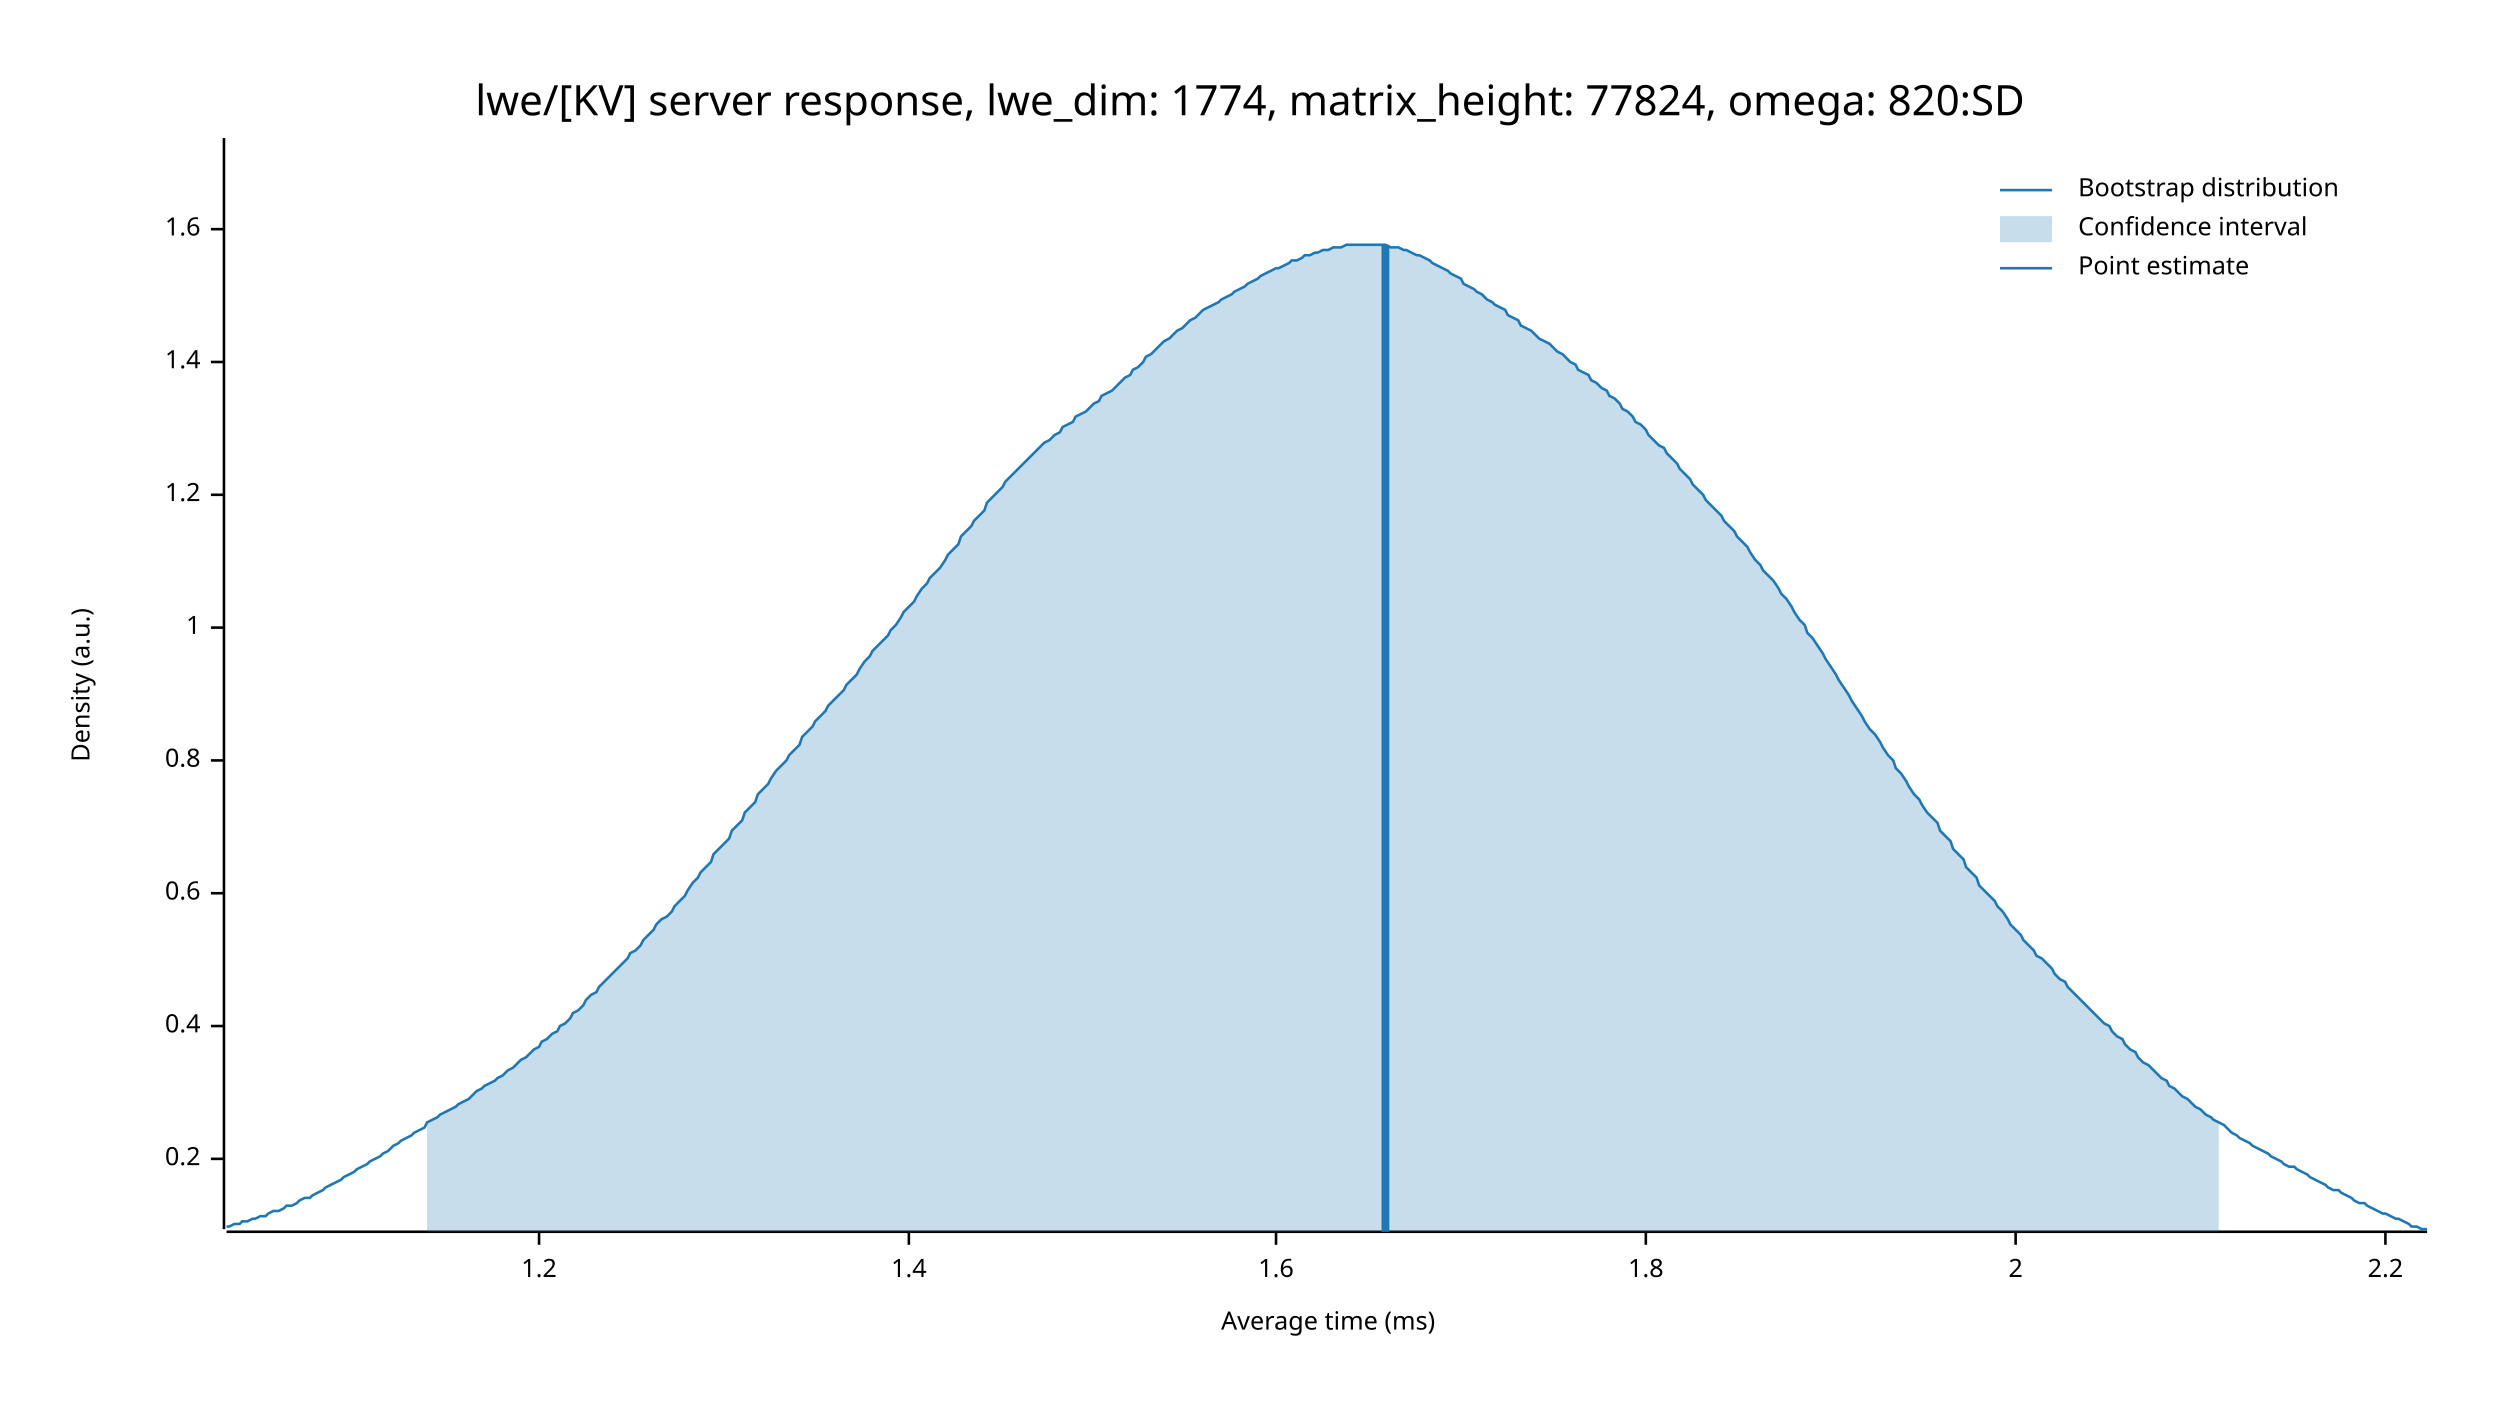
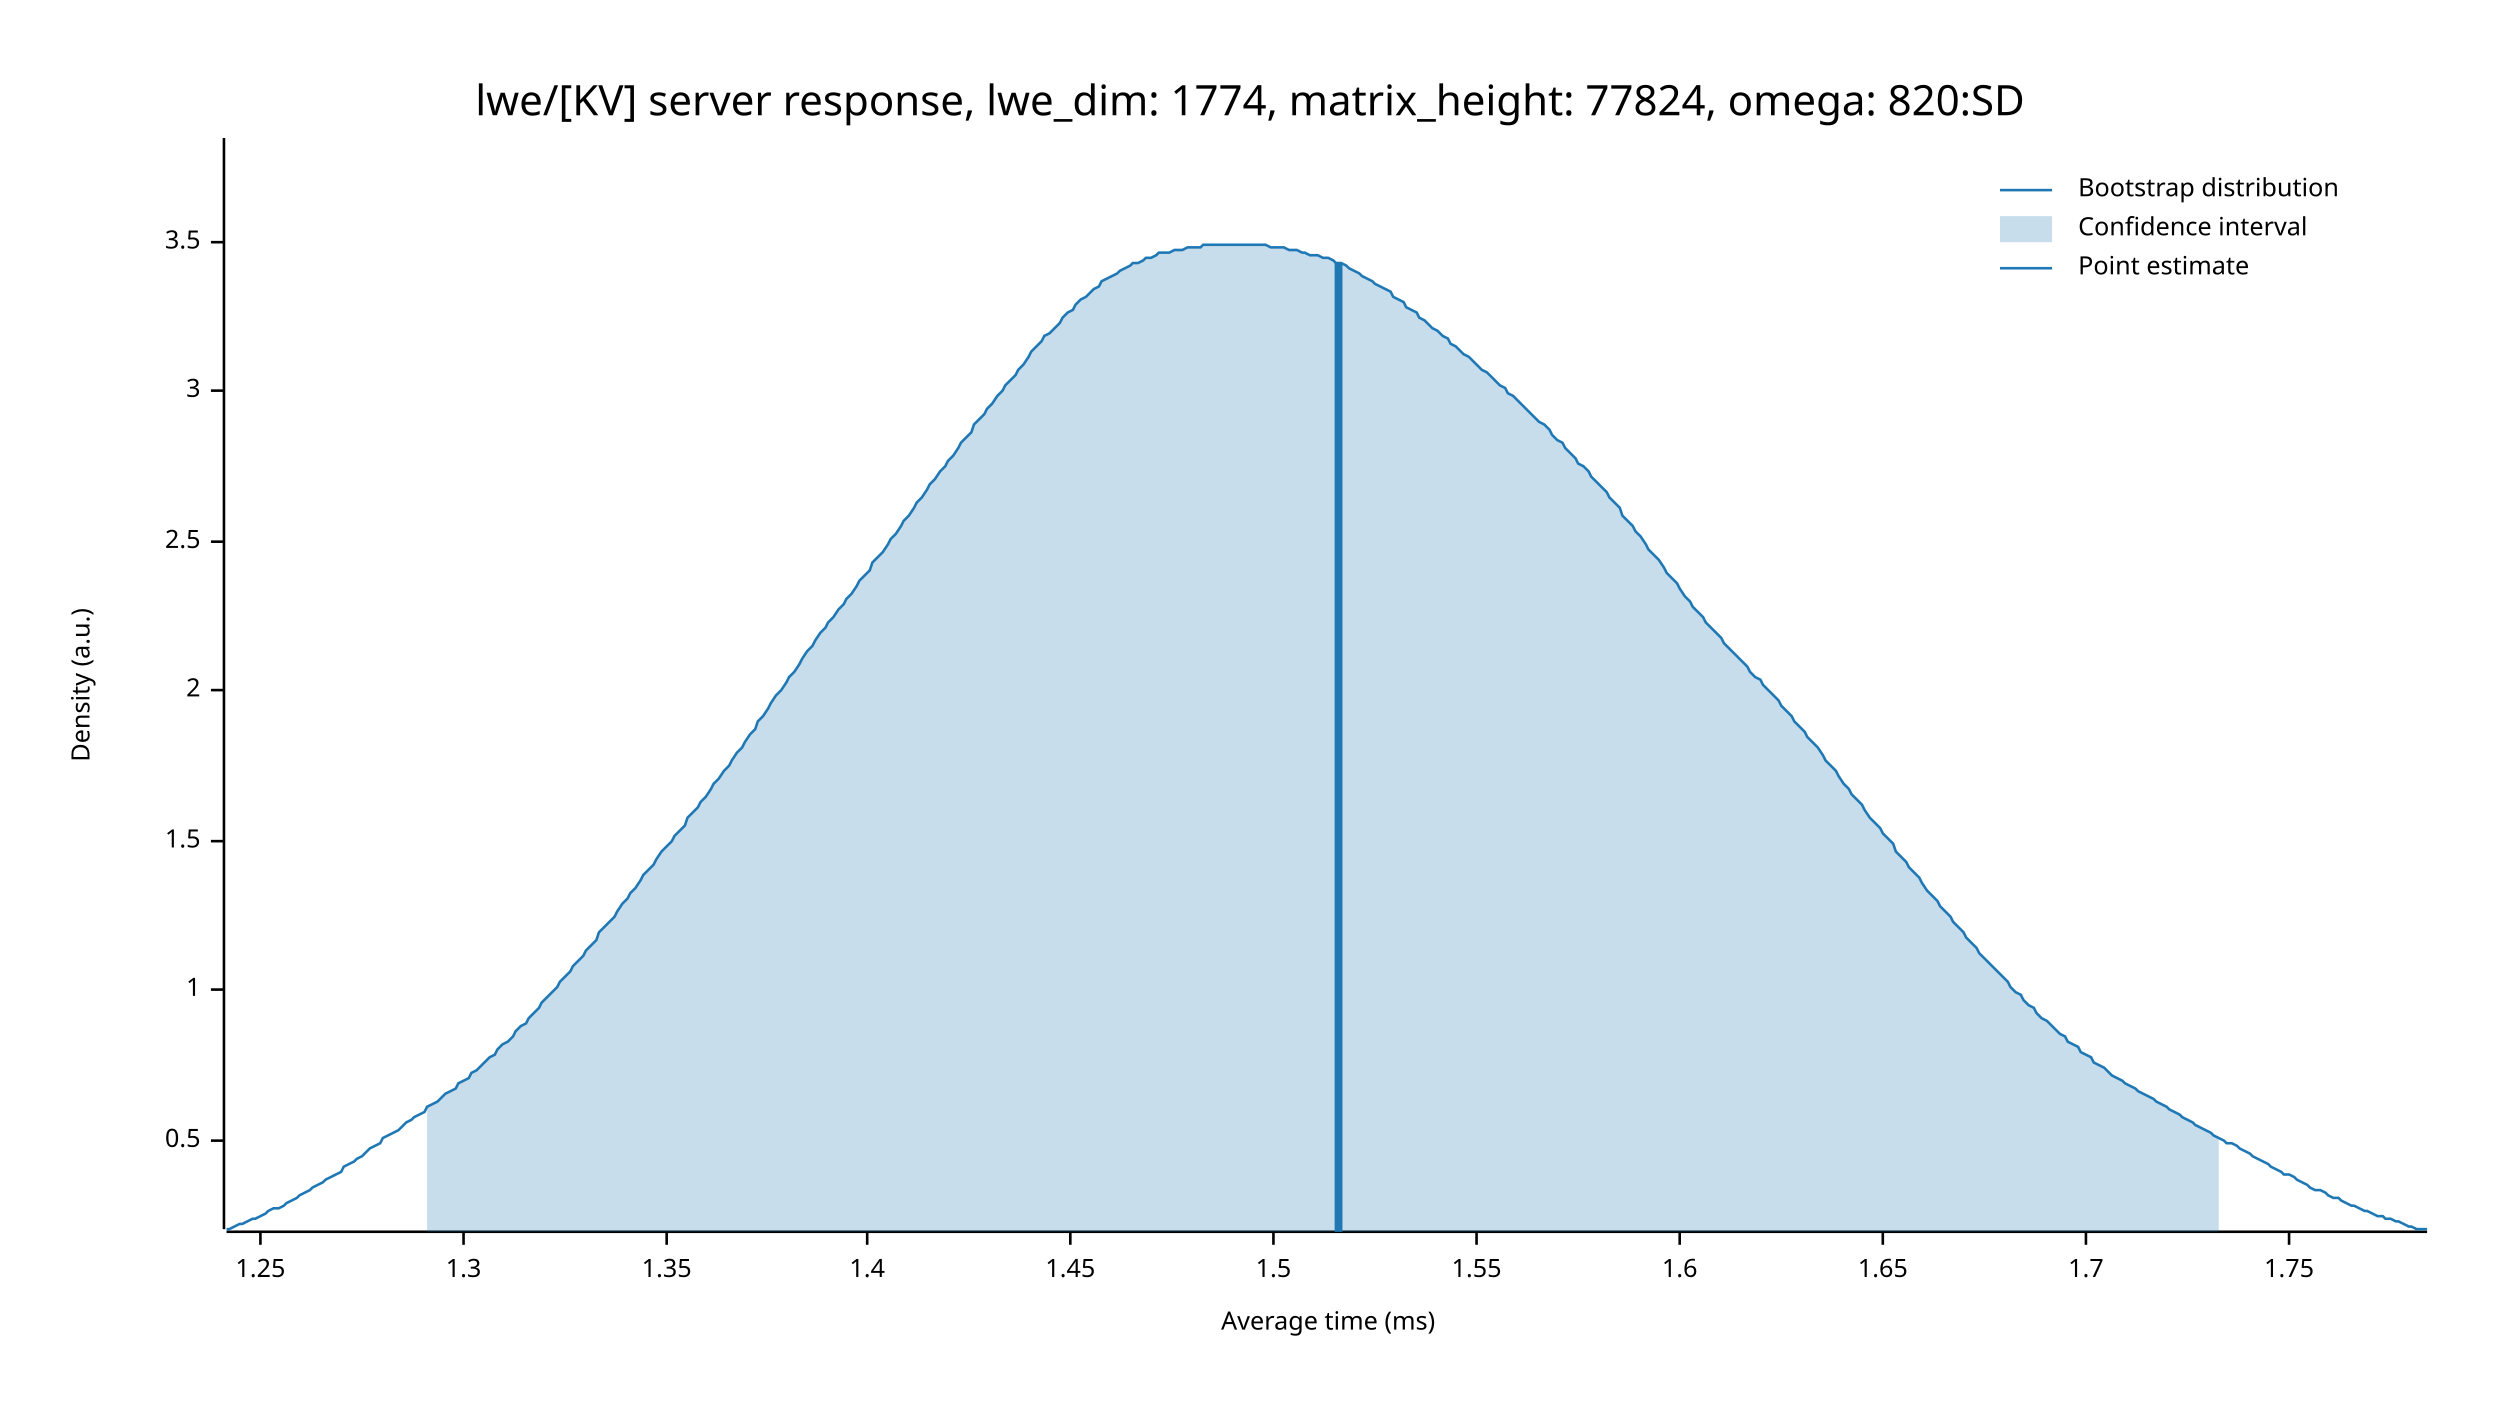
<svg xmlns="http://www.w3.org/2000/svg" width="960" height="540" viewBox="0 0 960 540">
  <text x="480" y="32" dy="0.76em" text-anchor="middle" font-family="sans-serif" font-size="16.129" opacity="1" fill="#000000">
lwe/[KV] server response, lwe_dim: 1774, matrix_height: 77824, omega: 820:SD
</text>
  <text x="27" y="263" dy="0.76em" text-anchor="middle" font-family="sans-serif" font-size="9.677" opacity="1" fill="#000000" transform="rotate(270, 27, 263)">
Density (a.u.)
</text>
  <text x="510" y="513" dy="-0.5ex" text-anchor="middle" font-family="sans-serif" font-size="9.677" opacity="1" fill="#000000">
Average time (ms)
</text>
  <polyline fill="none" opacity="1" stroke="#000000" stroke-width="1" points="86,53 86,472 " />
-   <text x="77" y="445" dy="0.5ex" text-anchor="end" font-family="sans-serif" font-size="9.677" opacity="1" fill="#000000">
- 0.2
+   <text x="77" y="438" dy="0.5ex" text-anchor="end" font-family="sans-serif" font-size="9.677" opacity="1" fill="#000000">
+ 0.5
</text>
-   <polyline fill="none" opacity="1" stroke="#000000" stroke-width="1" points="81,445 86,445 " />
-   <text x="77" y="394" dy="0.5ex" text-anchor="end" font-family="sans-serif" font-size="9.677" opacity="1" fill="#000000">
- 0.4
- </text>
-   <polyline fill="none" opacity="1" stroke="#000000" stroke-width="1" points="81,394 86,394 " />
-   <text x="77" y="343" dy="0.5ex" text-anchor="end" font-family="sans-serif" font-size="9.677" opacity="1" fill="#000000">
- 0.6
- </text>
-   <polyline fill="none" opacity="1" stroke="#000000" stroke-width="1" points="81,343 86,343 " />
-   <text x="77" y="292" dy="0.5ex" text-anchor="end" font-family="sans-serif" font-size="9.677" opacity="1" fill="#000000">
- 0.8
- </text>
-   <polyline fill="none" opacity="1" stroke="#000000" stroke-width="1" points="81,292 86,292 " />
-   <text x="77" y="241" dy="0.5ex" text-anchor="end" font-family="sans-serif" font-size="9.677" opacity="1" fill="#000000">
+   <polyline fill="none" opacity="1" stroke="#000000" stroke-width="1" points="81,438 86,438 " />
+   <text x="77" y="380" dy="0.5ex" text-anchor="end" font-family="sans-serif" font-size="9.677" opacity="1" fill="#000000">
1
</text>
-   <polyline fill="none" opacity="1" stroke="#000000" stroke-width="1" points="81,241 86,241 " />
-   <text x="77" y="190" dy="0.5ex" text-anchor="end" font-family="sans-serif" font-size="9.677" opacity="1" fill="#000000">
- 1.2
+   <polyline fill="none" opacity="1" stroke="#000000" stroke-width="1" points="81,380 86,380 " />
+   <text x="77" y="323" dy="0.5ex" text-anchor="end" font-family="sans-serif" font-size="9.677" opacity="1" fill="#000000">
+ 1.5
</text>
-   <polyline fill="none" opacity="1" stroke="#000000" stroke-width="1" points="81,190 86,190 " />
-   <text x="77" y="139" dy="0.5ex" text-anchor="end" font-family="sans-serif" font-size="9.677" opacity="1" fill="#000000">
+   <polyline fill="none" opacity="1" stroke="#000000" stroke-width="1" points="81,323 86,323 " />
+   <text x="77" y="265" dy="0.5ex" text-anchor="end" font-family="sans-serif" font-size="9.677" opacity="1" fill="#000000">
+ 2
+ </text>
+   <polyline fill="none" opacity="1" stroke="#000000" stroke-width="1" points="81,265 86,265 " />
+   <text x="77" y="208" dy="0.5ex" text-anchor="end" font-family="sans-serif" font-size="9.677" opacity="1" fill="#000000">
+ 2.5
+ </text>
+   <polyline fill="none" opacity="1" stroke="#000000" stroke-width="1" points="81,208 86,208 " />
+   <text x="77" y="150" dy="0.5ex" text-anchor="end" font-family="sans-serif" font-size="9.677" opacity="1" fill="#000000">
+ 3
+ </text>
+   <polyline fill="none" opacity="1" stroke="#000000" stroke-width="1" points="81,150 86,150 " />
+   <text x="77" y="93" dy="0.5ex" text-anchor="end" font-family="sans-serif" font-size="9.677" opacity="1" fill="#000000">
+ 3.5
+ </text>
+   <polyline fill="none" opacity="1" stroke="#000000" stroke-width="1" points="81,93 86,93 " />
+   <polyline fill="none" opacity="1" stroke="#000000" stroke-width="1" points="87,473 932,473 " />
+   <text x="100" y="483" dy="0.76em" text-anchor="middle" font-family="sans-serif" font-size="9.677" opacity="1" fill="#000000">
+ 1.25
+ </text>
+   <polyline fill="none" opacity="1" stroke="#000000" stroke-width="1" points="100,473 100,478 " />
+   <text x="178" y="483" dy="0.76em" text-anchor="middle" font-family="sans-serif" font-size="9.677" opacity="1" fill="#000000">
+ 1.3
+ </text>
+   <polyline fill="none" opacity="1" stroke="#000000" stroke-width="1" points="178,473 178,478 " />
+   <text x="256" y="483" dy="0.76em" text-anchor="middle" font-family="sans-serif" font-size="9.677" opacity="1" fill="#000000">
+ 1.35
+ </text>
+   <polyline fill="none" opacity="1" stroke="#000000" stroke-width="1" points="256,473 256,478 " />
+   <text x="333" y="483" dy="0.76em" text-anchor="middle" font-family="sans-serif" font-size="9.677" opacity="1" fill="#000000">
1.4
</text>
-   <polyline fill="none" opacity="1" stroke="#000000" stroke-width="1" points="81,139 86,139 " />
-   <text x="77" y="88" dy="0.5ex" text-anchor="end" font-family="sans-serif" font-size="9.677" opacity="1" fill="#000000">
+   <polyline fill="none" opacity="1" stroke="#000000" stroke-width="1" points="333,473 333,478 " />
+   <text x="411" y="483" dy="0.76em" text-anchor="middle" font-family="sans-serif" font-size="9.677" opacity="1" fill="#000000">
+ 1.45
+ </text>
+   <polyline fill="none" opacity="1" stroke="#000000" stroke-width="1" points="411,473 411,478 " />
+   <text x="489" y="483" dy="0.76em" text-anchor="middle" font-family="sans-serif" font-size="9.677" opacity="1" fill="#000000">
+ 1.5
+ </text>
+   <polyline fill="none" opacity="1" stroke="#000000" stroke-width="1" points="489,473 489,478 " />
+   <text x="567" y="483" dy="0.76em" text-anchor="middle" font-family="sans-serif" font-size="9.677" opacity="1" fill="#000000">
+ 1.55
+ </text>
+   <polyline fill="none" opacity="1" stroke="#000000" stroke-width="1" points="567,473 567,478 " />
+   <text x="645" y="483" dy="0.76em" text-anchor="middle" font-family="sans-serif" font-size="9.677" opacity="1" fill="#000000">
1.6
</text>
-   <polyline fill="none" opacity="1" stroke="#000000" stroke-width="1" points="81,88 86,88 " />
-   <polyline fill="none" opacity="1" stroke="#000000" stroke-width="1" points="87,473 932,473 " />
-   <text x="207" y="483" dy="0.76em" text-anchor="middle" font-family="sans-serif" font-size="9.677" opacity="1" fill="#000000">
- 1.2
+   <polyline fill="none" opacity="1" stroke="#000000" stroke-width="1" points="645,473 645,478 " />
+   <text x="723" y="483" dy="0.76em" text-anchor="middle" font-family="sans-serif" font-size="9.677" opacity="1" fill="#000000">
+ 1.65
</text>
-   <polyline fill="none" opacity="1" stroke="#000000" stroke-width="1" points="207,473 207,478 " />
-   <text x="349" y="483" dy="0.76em" text-anchor="middle" font-family="sans-serif" font-size="9.677" opacity="1" fill="#000000">
- 1.4
+   <polyline fill="none" opacity="1" stroke="#000000" stroke-width="1" points="723,473 723,478 " />
+   <text x="801" y="483" dy="0.76em" text-anchor="middle" font-family="sans-serif" font-size="9.677" opacity="1" fill="#000000">
+ 1.7
</text>
-   <polyline fill="none" opacity="1" stroke="#000000" stroke-width="1" points="349,473 349,478 " />
-   <text x="490" y="483" dy="0.76em" text-anchor="middle" font-family="sans-serif" font-size="9.677" opacity="1" fill="#000000">
- 1.6
+   <polyline fill="none" opacity="1" stroke="#000000" stroke-width="1" points="801,473 801,478 " />
+   <text x="879" y="483" dy="0.76em" text-anchor="middle" font-family="sans-serif" font-size="9.677" opacity="1" fill="#000000">
+ 1.75
</text>
-   <polyline fill="none" opacity="1" stroke="#000000" stroke-width="1" points="490,473 490,478 " />
-   <text x="632" y="483" dy="0.76em" text-anchor="middle" font-family="sans-serif" font-size="9.677" opacity="1" fill="#000000">
- 1.8
- </text>
-   <polyline fill="none" opacity="1" stroke="#000000" stroke-width="1" points="632,473 632,478 " />
-   <text x="774" y="483" dy="0.76em" text-anchor="middle" font-family="sans-serif" font-size="9.677" opacity="1" fill="#000000">
- 2
- </text>
-   <polyline fill="none" opacity="1" stroke="#000000" stroke-width="1" points="774,473 774,478 " />
-   <text x="916" y="483" dy="0.76em" text-anchor="middle" font-family="sans-serif" font-size="9.677" opacity="1" fill="#000000">
- 2.2
- </text>
-   <polyline fill="none" opacity="1" stroke="#000000" stroke-width="1" points="916,473 916,478 " />
-   <polyline fill="none" opacity="1" stroke="#1F78B4" stroke-width="1" points="87,471 88,471 90,470 92,470 93,469 95,469 97,468 98,468 100,467 102,467 103,466 105,465 107,465 109,464 110,463 112,463 114,462 115,461 117,460 119,460 120,459 122,458 124,457 125,456 127,455 129,454 131,453 132,452 134,451 136,450 137,449 139,448 141,447 142,446 144,445 146,444 147,443 149,442 151,440 153,439 154,438 156,437 158,436 159,435 161,434 163,433 164,431 166,430 168,429 169,428 171,427 173,426 175,425 176,424 178,423 180,422 181,421 183,419 185,418 186,417 188,416 190,415 191,414 193,413 195,411 197,410 198,409 200,407 202,406 203,405 205,403 207,402 208,400 210,399 212,397 214,396 215,394 217,393 219,391 220,389 222,388 224,386 225,384 227,382 229,381 230,379 232,377 234,375 236,373 237,372 239,370 241,368 242,366 244,365 246,363 247,361 249,359 251,357 252,355 254,353 256,352 258,350 259,348 261,346 263,344 264,342 266,339 268,337 269,335 271,333 273,331 274,328 276,326 278,324 280,322 281,319 283,317 285,315 286,312 288,310 290,308 291,305 293,303 295,301 296,299 298,296 300,294 302,292 303,290 305,288 307,286 308,283 310,281 312,279 313,277 315,275 317,273 318,271 320,269 322,267 324,265 325,263 327,261 329,259 330,257 332,254 334,252 335,250 337,248 339,246 341,244 342,242 344,240 346,237 347,235 349,233 351,231 352,229 354,226 356,224 357,222 359,220 361,218 363,215 364,213 366,211 368,209 369,206 371,204 373,202 374,200 376,198 378,196 379,193 381,191 383,189 385,187 386,185 388,183 390,181 391,180 393,178 395,176 396,175 398,173 400,171 401,170 403,169 405,167 407,166 408,164 410,163 412,162 413,160 415,159 417,158 418,157 420,155 422,154 423,152 425,151 427,150 429,148 430,147 432,145 434,144 435,142 437,141 439,139 440,137 442,136 444,134 445,133 447,131 449,130 451,128 452,127 454,126 456,124 457,123 459,122 461,120 462,119 464,118 466,117 468,116 469,115 471,114 473,113 474,112 476,111 478,110 479,109 481,108 483,107 484,106 486,105 488,104 490,103 491,103 493,102 495,101 496,100 498,100 500,99 501,98 503,98 505,97 506,97 508,96 510,96 512,95 513,95 515,95 517,94 518,94 520,94 522,94 523,94 525,94 527,94 528,94 530,94 532,94 534,95 535,95 537,95 539,96 540,96 542,97 544,98 545,98 547,99 549,100 550,101 552,102 554,103 556,104 557,105 559,106 561,107 562,109 564,110 566,111 567,112 569,113 571,115 573,116 574,117 576,118 578,119 579,121 581,122 583,123 584,125 586,126 588,127 589,128 591,130 593,131 595,132 596,133 598,135 600,136 601,137 603,139 605,140 606,142 608,143 610,144 611,146 613,147 615,149 617,150 618,152 620,153 622,155 623,157 625,158 627,160 628,162 630,163 632,165 633,167 635,169 637,171 639,172 640,174 642,176 644,178 645,180 647,182 649,184 650,186 652,188 654,190 655,192 657,194 659,196 661,198 662,200 664,202 666,204 667,206 669,208 671,210 672,212 674,215 676,217 677,219 679,221 681,223 683,226 684,228 686,230 688,233 689,235 691,238 693,240 694,243 696,245 698,248 700,251 701,253 703,256 705,259 706,261 708,264 710,267 711,269 713,272 715,275 716,277 718,280 720,282 722,285 723,287 725,290 727,292 728,295 730,297 732,300 733,302 735,305 737,307 738,309 740,312 742,314 744,316 745,319 747,321 749,323 750,326 752,328 754,330 755,333 757,335 759,337 760,340 762,342 764,344 766,346 767,348 769,350 771,353 772,355 774,357 776,359 777,361 779,363 781,365 782,367 784,368 786,370 788,372 789,374 791,376 793,377 794,379 796,381 798,383 799,384 801,386 803,388 804,389 806,391 808,393 810,394 811,396 813,398 815,399 816,401 818,403 820,404 821,406 823,408 825,409 827,411 828,412 830,414 832,415 833,417 835,418 837,420 838,421 840,422 842,424 843,425 845,426 847,428 849,429 850,430 852,431 854,432 855,433 857,435 859,436 860,437 862,438 864,439 865,440 867,441 869,442 871,443 872,444 874,445 876,446 877,447 879,448 881,448 882,449 884,450 886,451 887,452 889,453 891,454 893,455 894,456 896,457 898,457 899,458 901,459 903,460 904,461 906,462 908,462 909,463 911,464 913,465 915,466 916,466 918,467 920,468 921,468 923,469 925,470 926,471 928,471 930,472 932,472 " />
-   <polygon opacity="0.25" fill="#1F78B4" points="164,431 166,430 168,429 169,428 171,427 173,426 175,425 176,424 178,423 180,422 181,421 183,419 185,418 186,417 188,416 190,415 191,414 193,413 195,411 197,410 198,409 200,407 202,406 203,405 205,403 207,402 208,400 210,399 212,397 214,396 215,394 217,393 219,391 220,389 222,388 224,386 225,384 227,382 229,381 230,379 232,377 234,375 236,373 237,372 239,370 241,368 242,366 244,365 246,363 247,361 249,359 251,357 252,355 254,353 256,352 258,350 259,348 261,346 263,344 264,342 266,339 268,337 269,335 271,333 273,331 274,328 276,326 278,324 280,322 281,319 283,317 285,315 286,312 288,310 290,308 291,305 293,303 295,301 296,299 298,296 300,294 302,292 303,290 305,288 307,286 308,283 310,281 312,279 313,277 315,275 317,273 318,271 320,269 322,267 324,265 325,263 327,261 329,259 330,257 332,254 334,252 335,250 337,248 339,246 341,244 342,242 344,240 346,237 347,235 349,233 351,231 352,229 354,226 356,224 357,222 359,220 361,218 363,215 364,213 366,211 368,209 369,206 371,204 373,202 374,200 376,198 378,196 379,193 381,191 383,189 385,187 386,185 388,183 390,181 391,180 393,178 395,176 396,175 398,173 400,171 401,170 403,169 405,167 407,166 408,164 410,163 412,162 413,160 415,159 417,158 418,157 420,155 422,154 423,152 425,151 427,150 429,148 430,147 432,145 434,144 435,142 437,141 439,139 440,137 442,136 444,134 445,133 447,131 449,130 451,128 452,127 454,126 456,124 457,123 459,122 461,120 462,119 464,118 466,117 468,116 469,115 471,114 473,113 474,112 476,111 478,110 479,109 481,108 483,107 484,106 486,105 488,104 490,103 491,103 493,102 495,101 496,100 498,100 500,99 501,98 503,98 505,97 506,97 508,96 510,96 512,95 513,95 515,95 517,94 518,94 520,94 522,94 523,94 525,94 527,94 528,94 530,94 532,94 534,95 535,95 537,95 539,96 540,96 542,97 544,98 545,98 547,99 549,100 550,101 552,102 554,103 556,104 557,105 559,106 561,107 562,109 564,110 566,111 567,112 569,113 571,115 573,116 574,117 576,118 578,119 579,121 581,122 583,123 584,125 586,126 588,127 589,128 591,130 593,131 595,132 596,133 598,135 600,136 601,137 603,139 605,140 606,142 608,143 610,144 611,146 613,147 615,149 617,150 618,152 620,153 622,155 623,157 625,158 627,160 628,162 630,163 632,165 633,167 635,169 637,171 639,172 640,174 642,176 644,178 645,180 647,182 649,184 650,186 652,188 654,190 655,192 657,194 659,196 661,198 662,200 664,202 666,204 667,206 669,208 671,210 672,212 674,215 676,217 677,219 679,221 681,223 683,226 684,228 686,230 688,233 689,235 691,238 693,240 694,243 696,245 698,248 700,251 701,253 703,256 705,259 706,261 708,264 710,267 711,269 713,272 715,275 716,277 718,280 720,282 722,285 723,287 725,290 727,292 728,295 730,297 732,300 733,302 735,305 737,307 738,309 740,312 742,314 744,316 745,319 747,321 749,323 750,326 752,328 754,330 755,333 757,335 759,337 760,340 762,342 764,344 766,346 767,348 769,350 771,353 772,355 774,357 776,359 777,361 779,363 781,365 782,367 784,368 786,370 788,372 789,374 791,376 793,377 794,379 796,381 798,383 799,384 801,386 803,388 804,389 806,391 808,393 810,394 811,396 813,398 815,399 816,401 818,403 820,404 821,406 823,408 825,409 827,411 828,412 830,414 832,415 833,417 835,418 837,420 838,421 840,422 842,424 843,425 845,426 847,428 849,429 850,430 852,431 852,473 164,473 " />
-   <polyline fill="none" opacity="1" stroke="#1F78B4" stroke-width="3" points="532,473 532,94 " />
+   <polyline fill="none" opacity="1" stroke="#000000" stroke-width="1" points="879,473 879,478 " />
+   <polyline fill="none" opacity="1" stroke="#1F78B4" stroke-width="1" points="87,472 88,472 90,471 92,470 93,470 95,469 97,468 98,468 100,467 102,466 103,465 105,464 107,464 109,463 110,462 112,461 114,460 115,459 117,458 119,457 120,456 122,455 124,454 125,453 127,452 129,451 131,450 132,448 134,447 136,446 137,445 139,444 141,442 142,441 144,440 146,439 147,437 149,436 151,435 153,434 154,433 156,431 158,430 159,429 161,428 163,427 164,425 166,424 168,423 169,422 171,420 173,419 175,418 176,416 178,415 180,414 181,412 183,411 185,409 186,408 188,406 190,405 191,403 193,401 195,400 197,398 198,396 200,394 202,393 203,391 205,389 207,387 208,385 210,383 212,381 214,379 215,377 217,375 219,373 220,371 222,369 224,367 225,365 227,363 229,361 230,358 232,356 234,354 236,352 237,350 239,347 241,345 242,343 244,341 246,338 247,336 249,334 251,332 252,330 254,327 256,325 258,323 259,321 261,319 263,317 264,314 266,312 268,310 269,308 271,306 273,303 274,301 276,299 278,296 280,294 281,292 283,289 285,287 286,285 288,282 290,280 291,277 293,275 295,272 296,270 298,267 300,265 302,262 303,260 305,258 307,255 308,253 310,250 312,248 313,246 315,243 317,241 318,239 320,237 322,234 324,232 325,230 327,228 329,225 330,223 332,221 334,219 335,216 337,214 339,212 341,209 342,207 344,205 346,202 347,200 349,198 351,195 352,193 354,191 356,188 357,186 359,184 361,181 363,179 364,177 366,175 368,172 369,170 371,168 373,166 374,163 376,161 378,159 379,157 381,155 383,152 385,150 386,148 388,146 390,144 391,142 393,140 395,137 396,135 398,133 400,131 401,129 403,128 405,126 407,124 408,122 410,120 412,119 413,117 415,115 417,114 418,113 420,111 422,110 423,108 425,107 427,106 429,105 430,104 432,103 434,102 435,101 437,101 439,100 440,99 442,99 444,98 445,97 447,97 449,97 451,96 452,96 454,96 456,95 457,95 459,95 461,95 462,94 464,94 466,94 468,94 469,94 471,94 473,94 474,94 476,94 478,94 479,94 481,94 483,94 484,94 486,94 488,95 490,95 491,95 493,95 495,96 496,96 498,96 500,97 501,97 503,98 505,98 506,98 508,99 510,99 512,100 513,101 515,101 517,102 518,103 520,104 522,105 523,106 525,107 527,108 528,109 530,110 532,111 534,112 535,114 537,115 539,116 540,118 542,119 544,120 545,122 547,123 549,125 550,126 552,127 554,129 556,130 557,132 559,133 561,135 562,136 564,137 566,139 567,140 569,142 571,143 573,145 574,146 576,148 578,149 579,151 581,152 583,154 584,155 586,157 588,159 589,160 591,162 593,163 595,165 596,167 598,169 600,170 601,172 603,174 605,176 606,178 608,179 610,181 611,183 613,185 615,187 617,189 618,191 620,193 622,195 623,198 625,200 627,202 628,204 630,206 632,209 633,211 635,213 637,215 639,218 640,220 642,222 644,224 645,226 647,229 649,231 650,233 652,235 654,237 655,239 657,241 659,243 661,245 662,247 664,249 666,251 667,252 669,254 671,256 672,258 674,260 676,261 677,263 679,265 681,267 683,269 684,271 686,273 688,275 689,277 691,279 693,281 694,283 696,285 698,287 700,290 701,292 703,294 705,296 706,298 708,301 710,303 711,305 713,307 715,309 716,311 718,314 720,316 722,318 723,320 725,322 727,324 728,327 730,329 732,331 733,333 735,335 737,337 738,339 740,342 742,344 744,346 745,348 747,350 749,352 750,354 752,356 754,358 755,360 757,362 759,364 760,366 762,368 764,370 766,372 767,373 769,375 771,377 772,379 774,381 776,382 777,384 779,386 781,387 782,389 784,391 786,392 788,394 789,395 791,397 793,398 794,400 796,401 798,402 799,404 801,405 803,406 804,408 806,409 808,410 810,412 811,413 813,414 815,415 816,416 818,417 820,418 821,419 823,420 825,421 827,422 828,423 830,424 832,425 833,426 835,427 837,428 838,429 840,430 842,431 843,432 845,433 847,434 849,435 850,436 852,437 854,438 855,439 857,439 859,440 860,441 862,442 864,443 865,444 867,445 869,446 871,447 872,448 874,449 876,450 877,451 879,451 881,452 882,453 884,454 886,455 887,456 889,457 891,457 893,458 894,459 896,460 898,460 899,461 901,462 903,463 904,463 906,464 908,465 909,465 911,466 913,467 915,467 916,468 918,468 920,469 921,469 923,470 925,471 926,471 928,472 930,472 932,472 " />
+   <polygon opacity="0.25" fill="#1F78B4" points="164,425 166,424 168,423 169,422 171,420 173,419 175,418 176,416 178,415 180,414 181,412 183,411 185,409 186,408 188,406 190,405 191,403 193,401 195,400 197,398 198,396 200,394 202,393 203,391 205,389 207,387 208,385 210,383 212,381 214,379 215,377 217,375 219,373 220,371 222,369 224,367 225,365 227,363 229,361 230,358 232,356 234,354 236,352 237,350 239,347 241,345 242,343 244,341 246,338 247,336 249,334 251,332 252,330 254,327 256,325 258,323 259,321 261,319 263,317 264,314 266,312 268,310 269,308 271,306 273,303 274,301 276,299 278,296 280,294 281,292 283,289 285,287 286,285 288,282 290,280 291,277 293,275 295,272 296,270 298,267 300,265 302,262 303,260 305,258 307,255 308,253 310,250 312,248 313,246 315,243 317,241 318,239 320,237 322,234 324,232 325,230 327,228 329,225 330,223 332,221 334,219 335,216 337,214 339,212 341,209 342,207 344,205 346,202 347,200 349,198 351,195 352,193 354,191 356,188 357,186 359,184 361,181 363,179 364,177 366,175 368,172 369,170 371,168 373,166 374,163 376,161 378,159 379,157 381,155 383,152 385,150 386,148 388,146 390,144 391,142 393,140 395,137 396,135 398,133 400,131 401,129 403,128 405,126 407,124 408,122 410,120 412,119 413,117 415,115 417,114 418,113 420,111 422,110 423,108 425,107 427,106 429,105 430,104 432,103 434,102 435,101 437,101 439,100 440,99 442,99 444,98 445,97 447,97 449,97 451,96 452,96 454,96 456,95 457,95 459,95 461,95 462,94 464,94 466,94 468,94 469,94 471,94 473,94 474,94 476,94 478,94 479,94 481,94 483,94 484,94 486,94 488,95 490,95 491,95 493,95 495,96 496,96 498,96 500,97 501,97 503,98 505,98 506,98 508,99 510,99 512,100 513,101 515,101 517,102 518,103 520,104 522,105 523,106 525,107 527,108 528,109 530,110 532,111 534,112 535,114 537,115 539,116 540,118 542,119 544,120 545,122 547,123 549,125 550,126 552,127 554,129 556,130 557,132 559,133 561,135 562,136 564,137 566,139 567,140 569,142 571,143 573,145 574,146 576,148 578,149 579,151 581,152 583,154 584,155 586,157 588,159 589,160 591,162 593,163 595,165 596,167 598,169 600,170 601,172 603,174 605,176 606,178 608,179 610,181 611,183 613,185 615,187 617,189 618,191 620,193 622,195 623,198 625,200 627,202 628,204 630,206 632,209 633,211 635,213 637,215 639,218 640,220 642,222 644,224 645,226 647,229 649,231 650,233 652,235 654,237 655,239 657,241 659,243 661,245 662,247 664,249 666,251 667,252 669,254 671,256 672,258 674,260 676,261 677,263 679,265 681,267 683,269 684,271 686,273 688,275 689,277 691,279 693,281 694,283 696,285 698,287 700,290 701,292 703,294 705,296 706,298 708,301 710,303 711,305 713,307 715,309 716,311 718,314 720,316 722,318 723,320 725,322 727,324 728,327 730,329 732,331 733,333 735,335 737,337 738,339 740,342 742,344 744,346 745,348 747,350 749,352 750,354 752,356 754,358 755,360 757,362 759,364 760,366 762,368 764,370 766,372 767,373 769,375 771,377 772,379 774,381 776,382 777,384 779,386 781,387 782,389 784,391 786,392 788,394 789,395 791,397 793,398 794,400 796,401 798,402 799,404 801,405 803,406 804,408 806,409 808,410 810,412 811,413 813,414 815,415 816,416 818,417 820,418 821,419 823,420 825,421 827,422 828,423 830,424 832,425 833,426 835,427 837,428 838,429 840,430 842,431 843,432 845,433 847,434 849,435 850,436 852,437 852,473 164,473 " />
+   <polyline fill="none" opacity="1" stroke="#1F78B4" stroke-width="3" points="514,473 514,101 " />
  <text x="798" y="68" dy="0.76em" text-anchor="start" font-family="sans-serif" font-size="9.677" opacity="1" fill="#000000">
Bootstrap distribution
</text>
  <text x="798" y="83" dy="0.76em" text-anchor="start" font-family="sans-serif" font-size="9.677" opacity="1" fill="#000000">
Confidence interval
</text>
  <text x="798" y="98" dy="0.76em" text-anchor="start" font-family="sans-serif" font-size="9.677" opacity="1" fill="#000000">
Point estimate
</text>
  <polyline fill="none" opacity="1" stroke="#1F78B4" stroke-width="1" points="768,73 788,73 " />
  <rect x="768" y="83" width="20" height="10" opacity="0.25" fill="#1F78B4" stroke="none" />
  <polyline fill="none" opacity="1" stroke="#1F78B4" stroke-width="1" points="768,103 788,103 " />
</svg>
